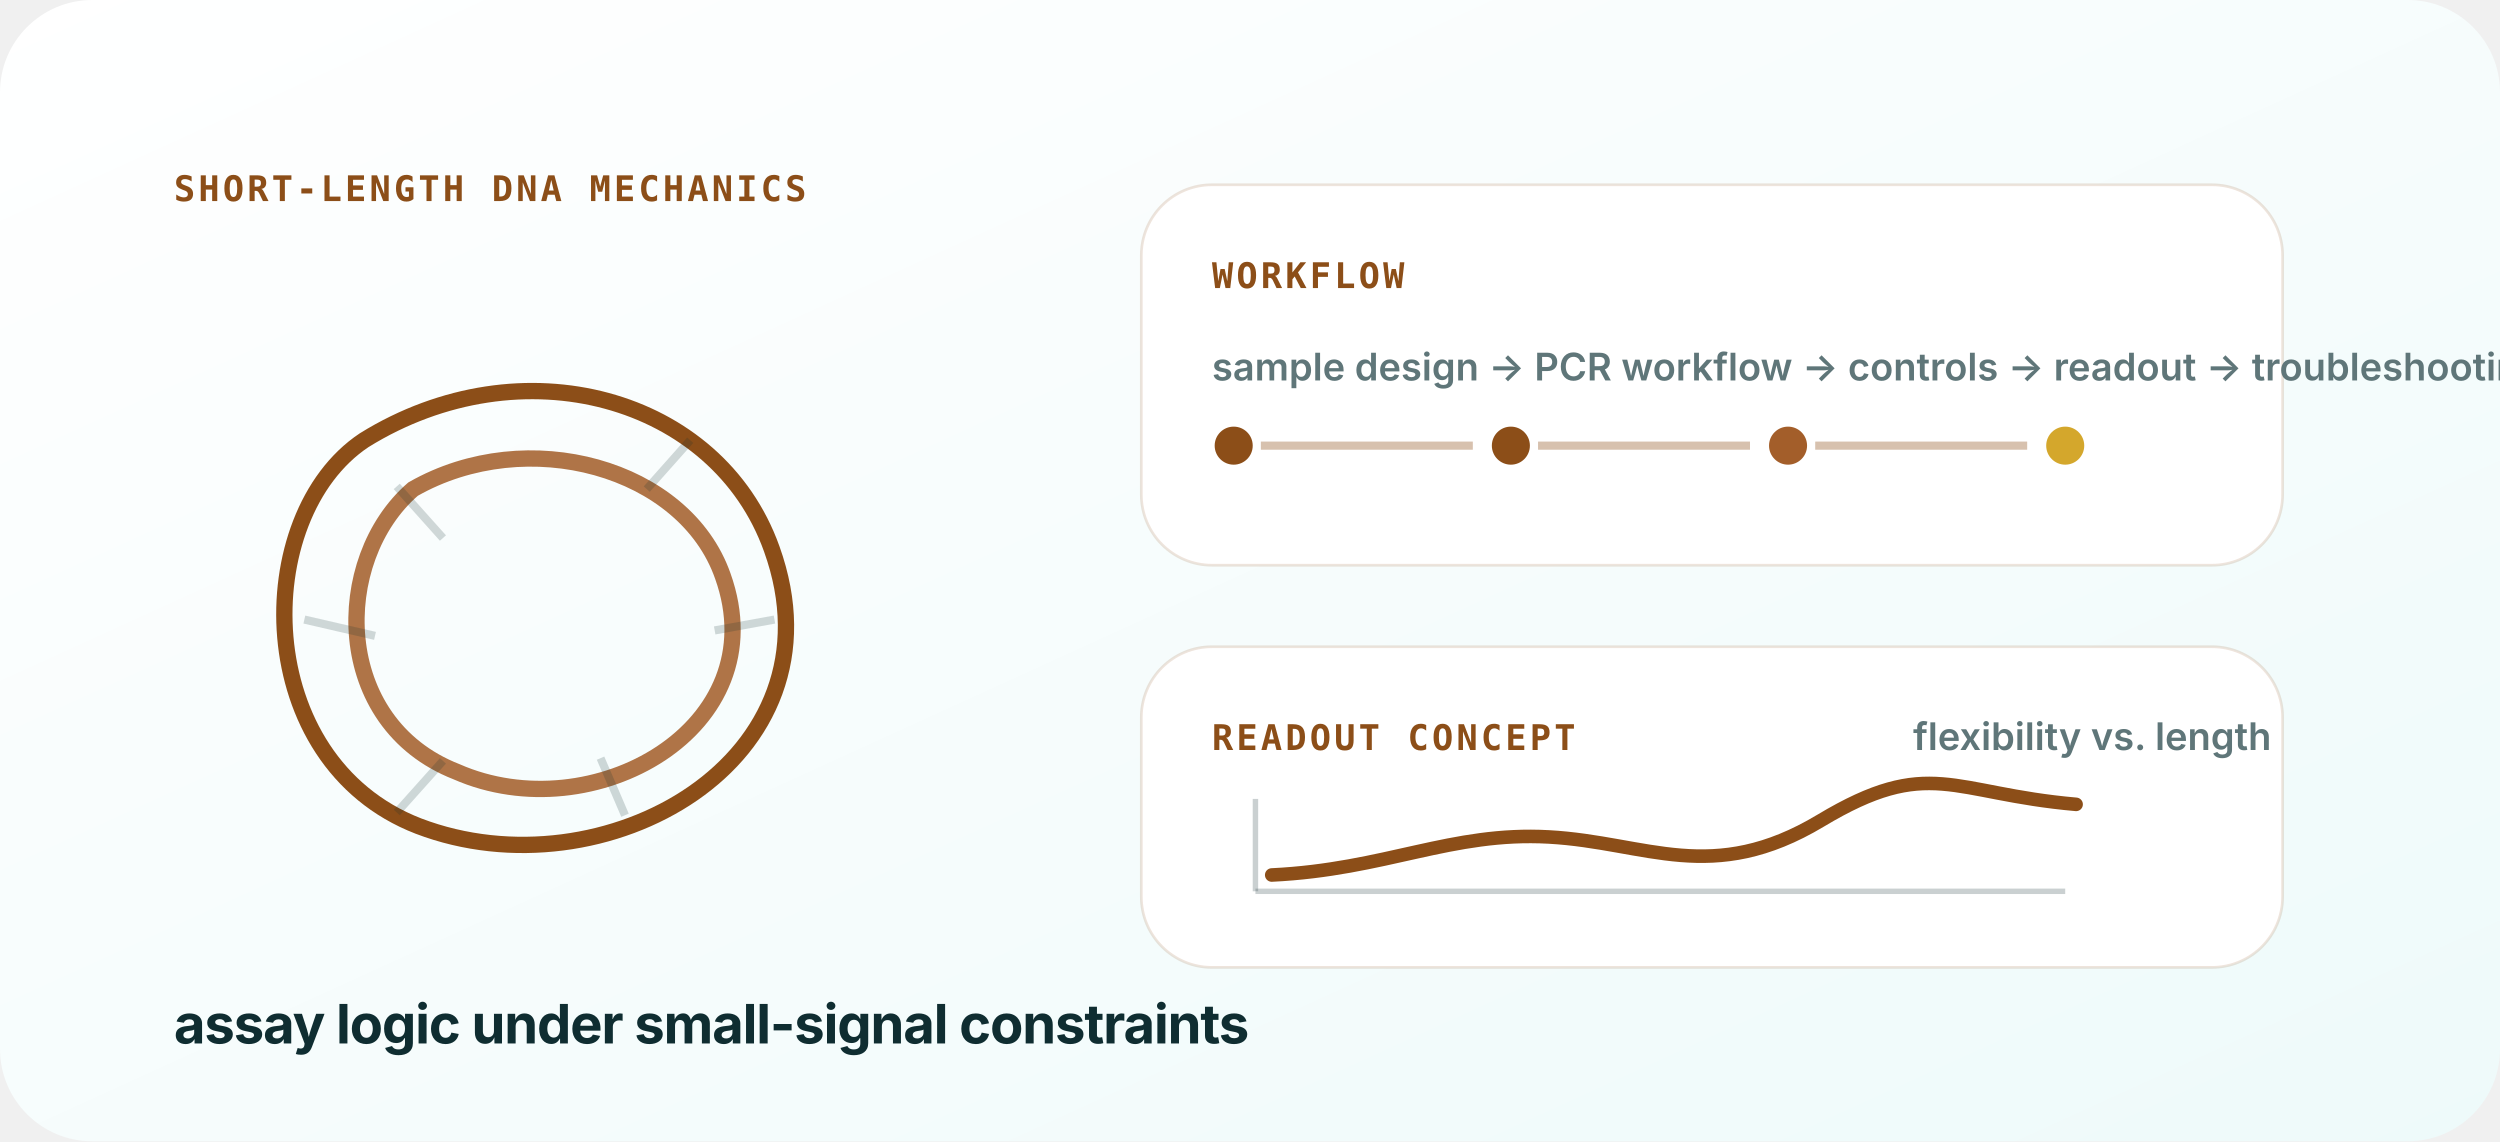
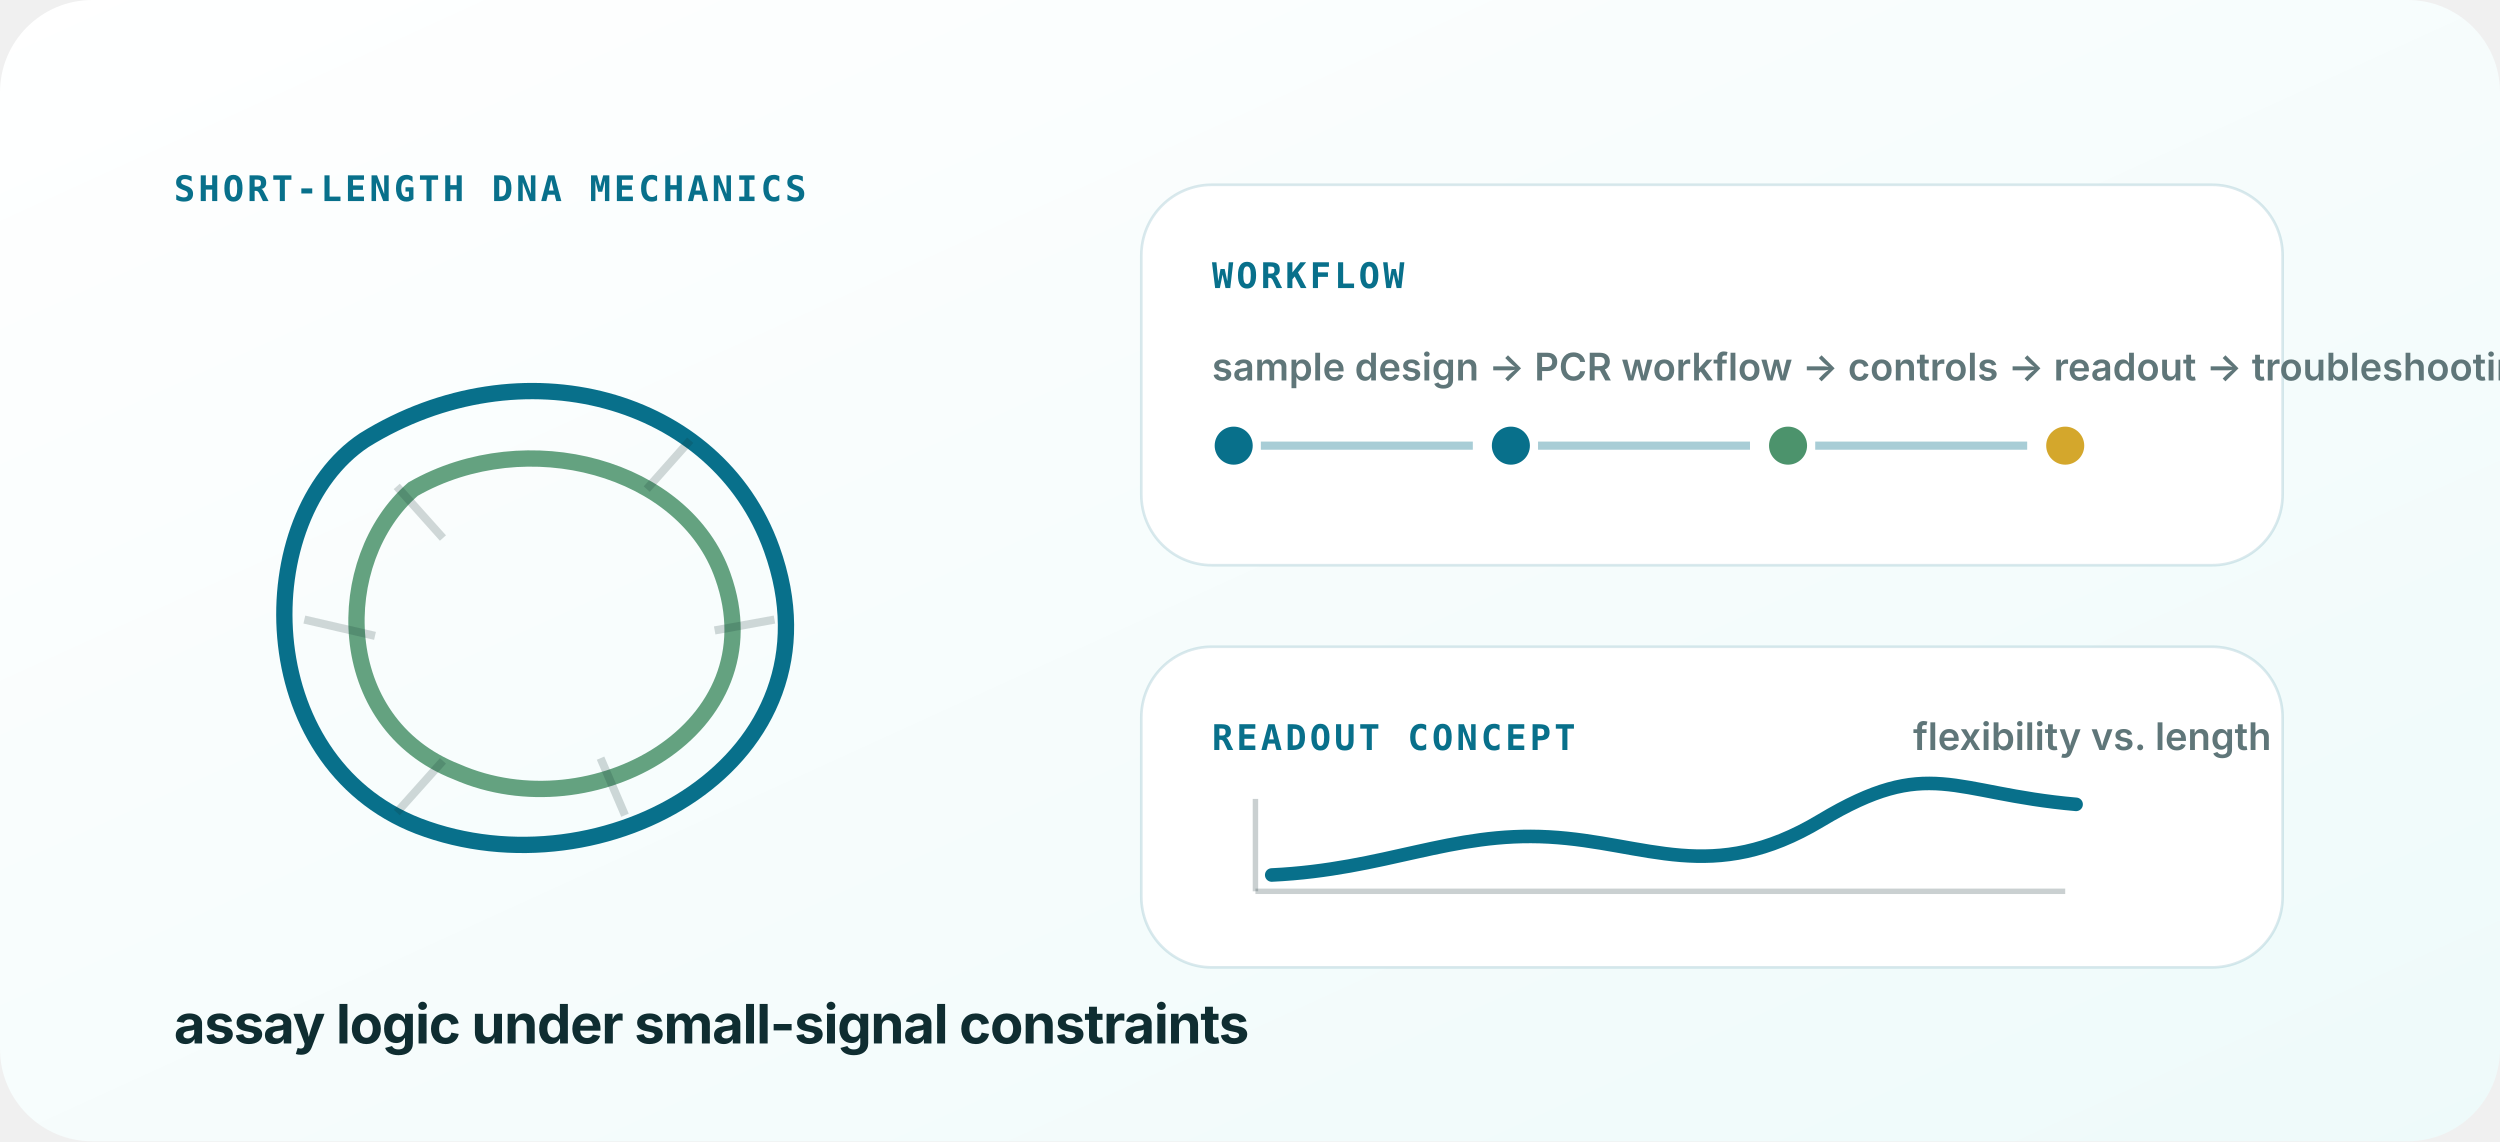
<svg xmlns="http://www.w3.org/2000/svg" viewBox="0 0 920 420" role="img" aria-labelledby="title desc">
  <defs>
    <linearGradient id="bg" x1="0" x2="1" y1="0" y2="1">
      <stop stop-color="#fff" />
      <stop offset="1" stop-color="#eefafa" />
    </linearGradient>
-     <style>.small{font:800 13px ui-monospace,Menlo,monospace;fill:#8C4E18;letter-spacing:.09em}.label{font:750 20px Inter,Arial,sans-serif;fill:#0f2d31;letter-spacing:-.02em}.body{font:600 14px Inter,Arial,sans-serif;fill:#5f7679}.card{fill:#fff;stroke:#8C4E18;stroke-opacity:.15}.helix1{fill:none;stroke:#8C4E18;stroke-width:6;stroke-linecap:round}.helix2{fill:none;stroke:#A35E2A;stroke-width:6;stroke-linecap:round}.rung{stroke:#0f2d31;stroke-opacity:.18;stroke-width:3}.curve{fill:none;stroke:#8C4E18;stroke-width:5;stroke-linecap:round}.axis{stroke:#0f2d31;stroke-opacity:.22;stroke-width:2}</style>
+     <style>.small{font:800 13px ui-monospace,Menlo,monospace;fill:#08708b;letter-spacing:.09em}.label{font:750 20px Inter,Arial,sans-serif;fill:#0f2d31;letter-spacing:-.02em}.body{font:600 14px Inter,Arial,sans-serif;fill:#5f7679}.card{fill:#fff;stroke:#08708b;stroke-opacity:.15}.helix1{fill:none;stroke:#08708b;stroke-width:6;stroke-linecap:round}.helix2{fill:none;stroke:#4c936c;stroke-width:6;stroke-linecap:round}.rung{stroke:#0f2d31;stroke-opacity:.18;stroke-width:3}.curve{fill:none;stroke:#08708b;stroke-width:5;stroke-linecap:round}.axis{stroke:#0f2d31;stroke-opacity:.22;stroke-width:2}</style>
  </defs>
  <rect width="920" height="420" rx="34" fill="url(#bg)" />
  <g transform="translate(64 74)">
    <text x="0" y="0" class="small">SHORT-LENGTH DNA MECHANICS</text>
    <path d="M70 88 C28 116 28 206 90 230 C158 256 248 206 220 128 C200 72 128 52 70 88Z" class="helix1" />
    <path d="M88 106 C58 132 58 192 104 210 C154 232 222 194 202 138 C188 98 130 82 88 106Z" class="helix2" opacity=".86" />
    <g>
      <line x1="82" y1="105" x2="99" y2="124" class="rung" />
      <line x1="48" y1="154" x2="74" y2="160" class="rung" />
      <line x1="82" y1="225" x2="99" y2="206" class="rung" />
      <line x1="166" y1="226" x2="157" y2="205" class="rung" />
      <line x1="221" y1="154" x2="199" y2="158" class="rung" />
      <line x1="190" y1="88" x2="174" y2="106" class="rung" />
    </g>
    <text x="0" y="310" class="label">assay logic under small-signal constraints</text>
  </g>
  <g transform="translate(420 68)">
    <rect width="420" height="140" rx="26" class="card" />
    <text x="26" y="38" class="small">WORKFLOW</text>
    <text x="26" y="72" class="body">sample design → PCR workflow → controls → readout → troubleshooting loop</text>
    <g transform="translate(34 96)">
-       <circle cx="0" cy="0" r="7" fill="#8C4E18" />
-       <line x1="10" y1="0" x2="88" y2="0" stroke="#8C4E18" stroke-opacity=".35" stroke-width="3" />
-       <circle cx="102" cy="0" r="7" fill="#8C4E18" />
-       <line x1="112" y1="0" x2="190" y2="0" stroke="#8C4E18" stroke-opacity=".35" stroke-width="3" />
-       <circle cx="204" cy="0" r="7" fill="#A35E2A" />
-       <line x1="214" y1="0" x2="292" y2="0" stroke="#8C4E18" stroke-opacity=".35" stroke-width="3" />
+       <circle cx="0" cy="0" r="7" fill="#08708b" />
+       <line x1="10" y1="0" x2="88" y2="0" stroke="#08708b" stroke-opacity=".35" stroke-width="3" />
+       <circle cx="102" cy="0" r="7" fill="#08708b" />
+       <line x1="112" y1="0" x2="190" y2="0" stroke="#08708b" stroke-opacity=".35" stroke-width="3" />
+       <circle cx="204" cy="0" r="7" fill="#4c936c" />
+       <line x1="214" y1="0" x2="292" y2="0" stroke="#08708b" stroke-opacity=".35" stroke-width="3" />
      <circle cx="306" cy="0" r="7" fill="#d4a72c" />
    </g>
  </g>
  <g transform="translate(420 238)">
    <rect width="420" height="118" rx="26" class="card" />
    <text x="26" y="38" class="small">READOUT CONCEPT</text>
    <line x1="42" y1="90" x2="340" y2="90" class="axis" />
    <line x1="42" y1="90" x2="42" y2="56" class="axis" />
    <path d="M48 84 C90 82 114 68 150 70 S210 88 250 64 S298 54 344 58" class="curve" />
    <text x="284" y="38" class="body">flexibility vs. length</text>
  </g>
</svg>
